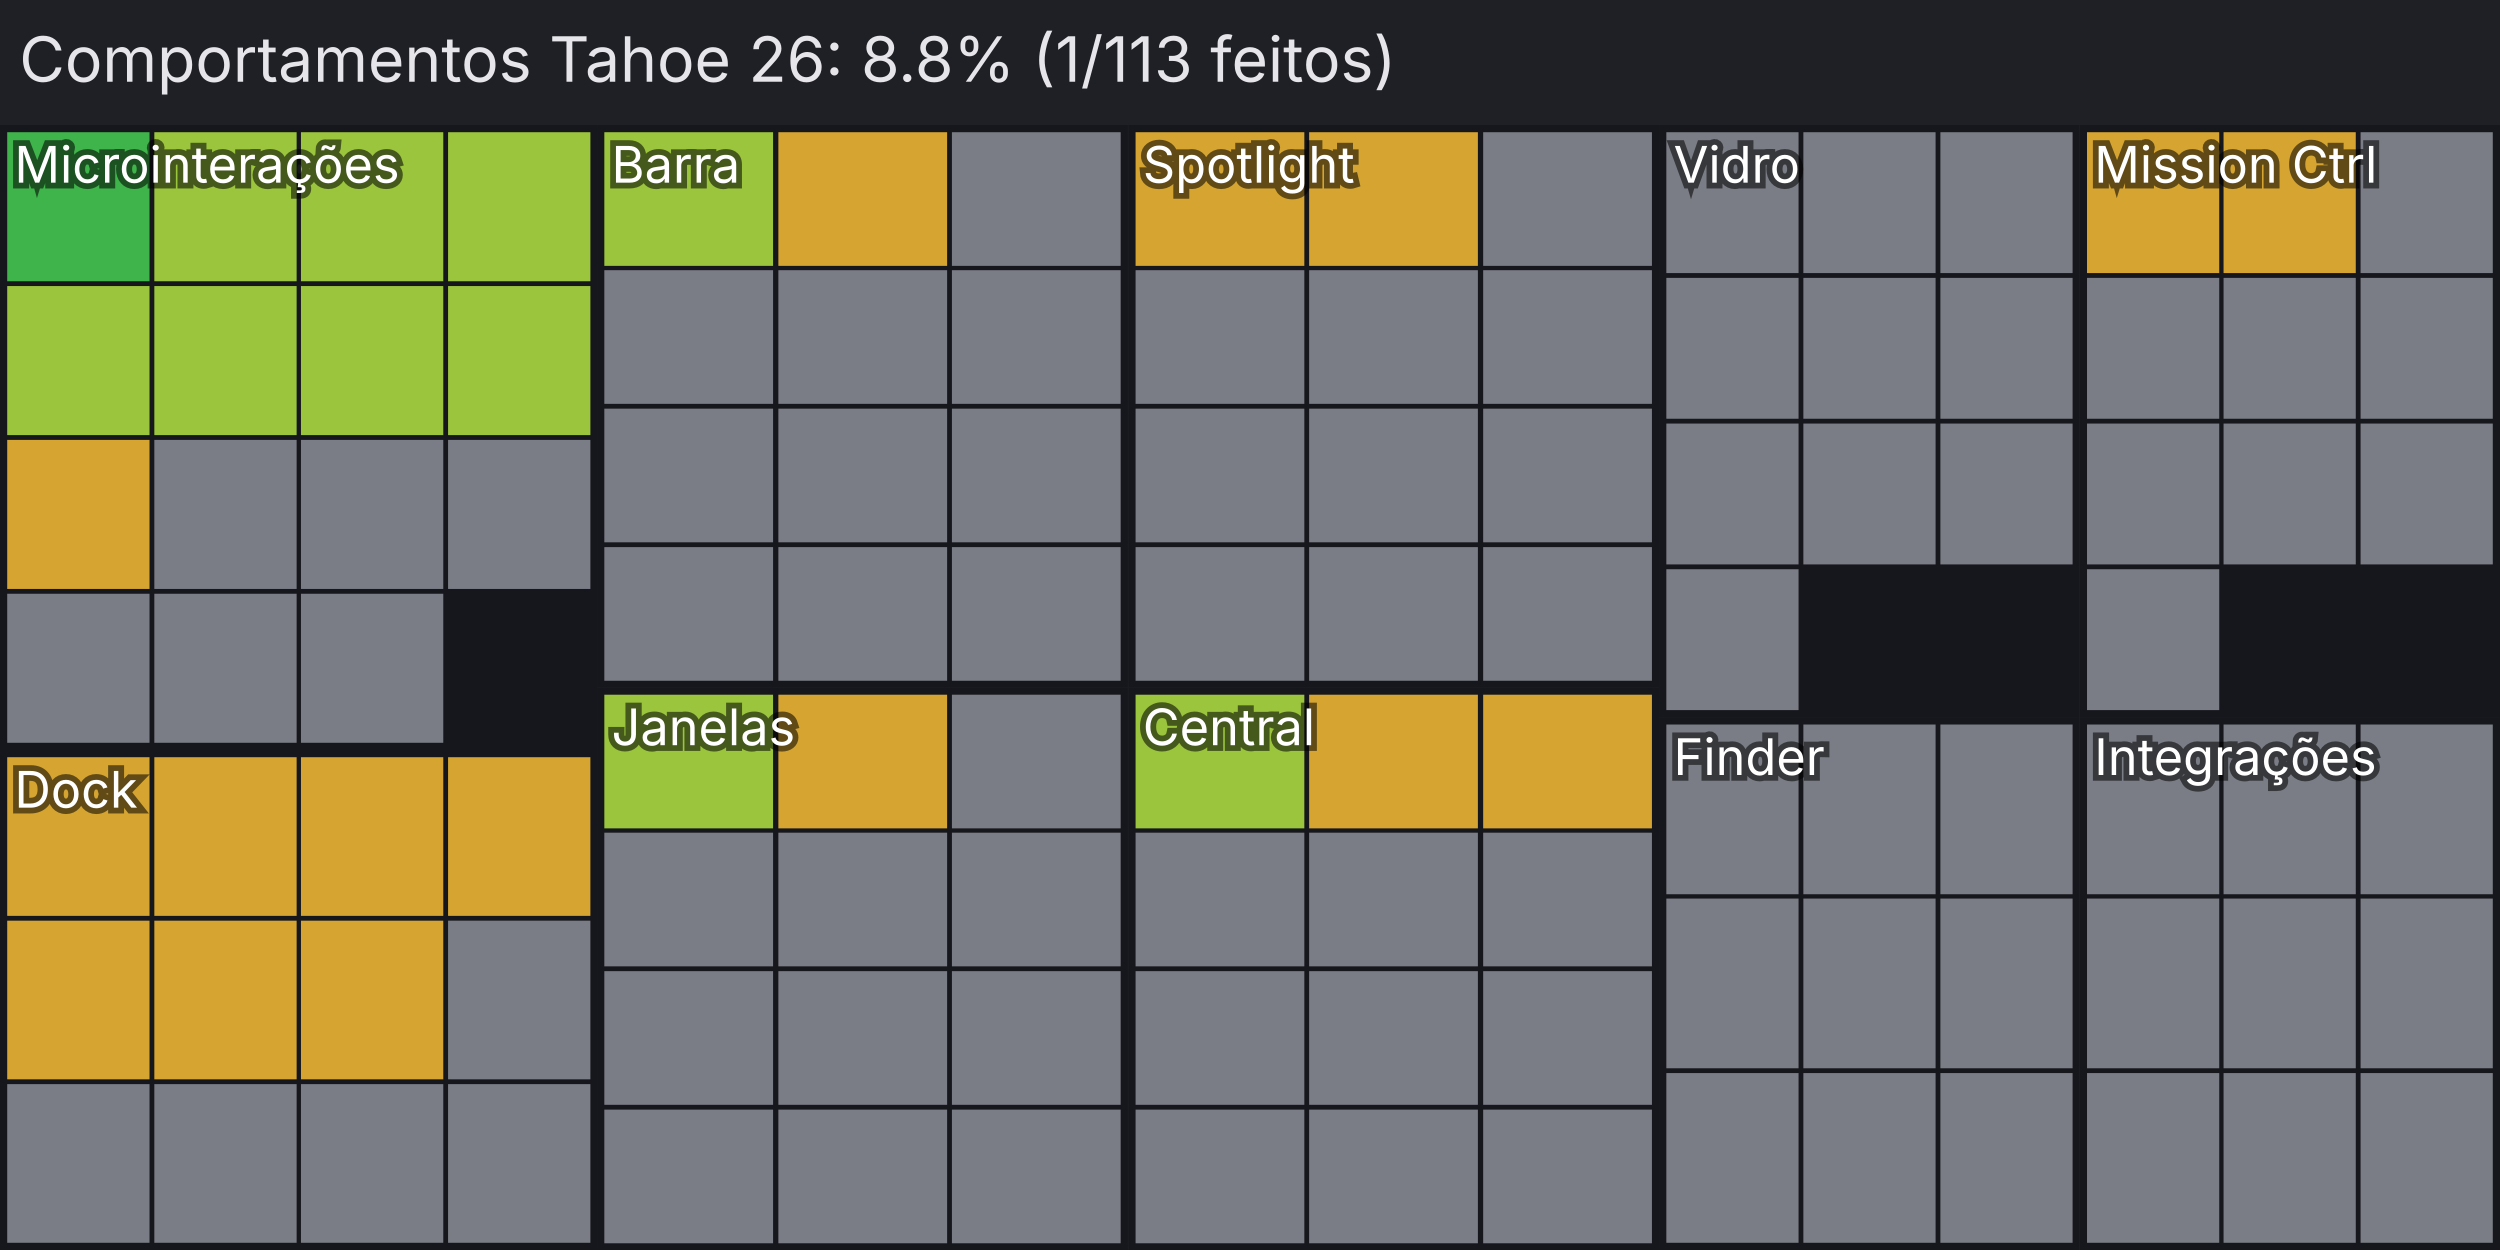
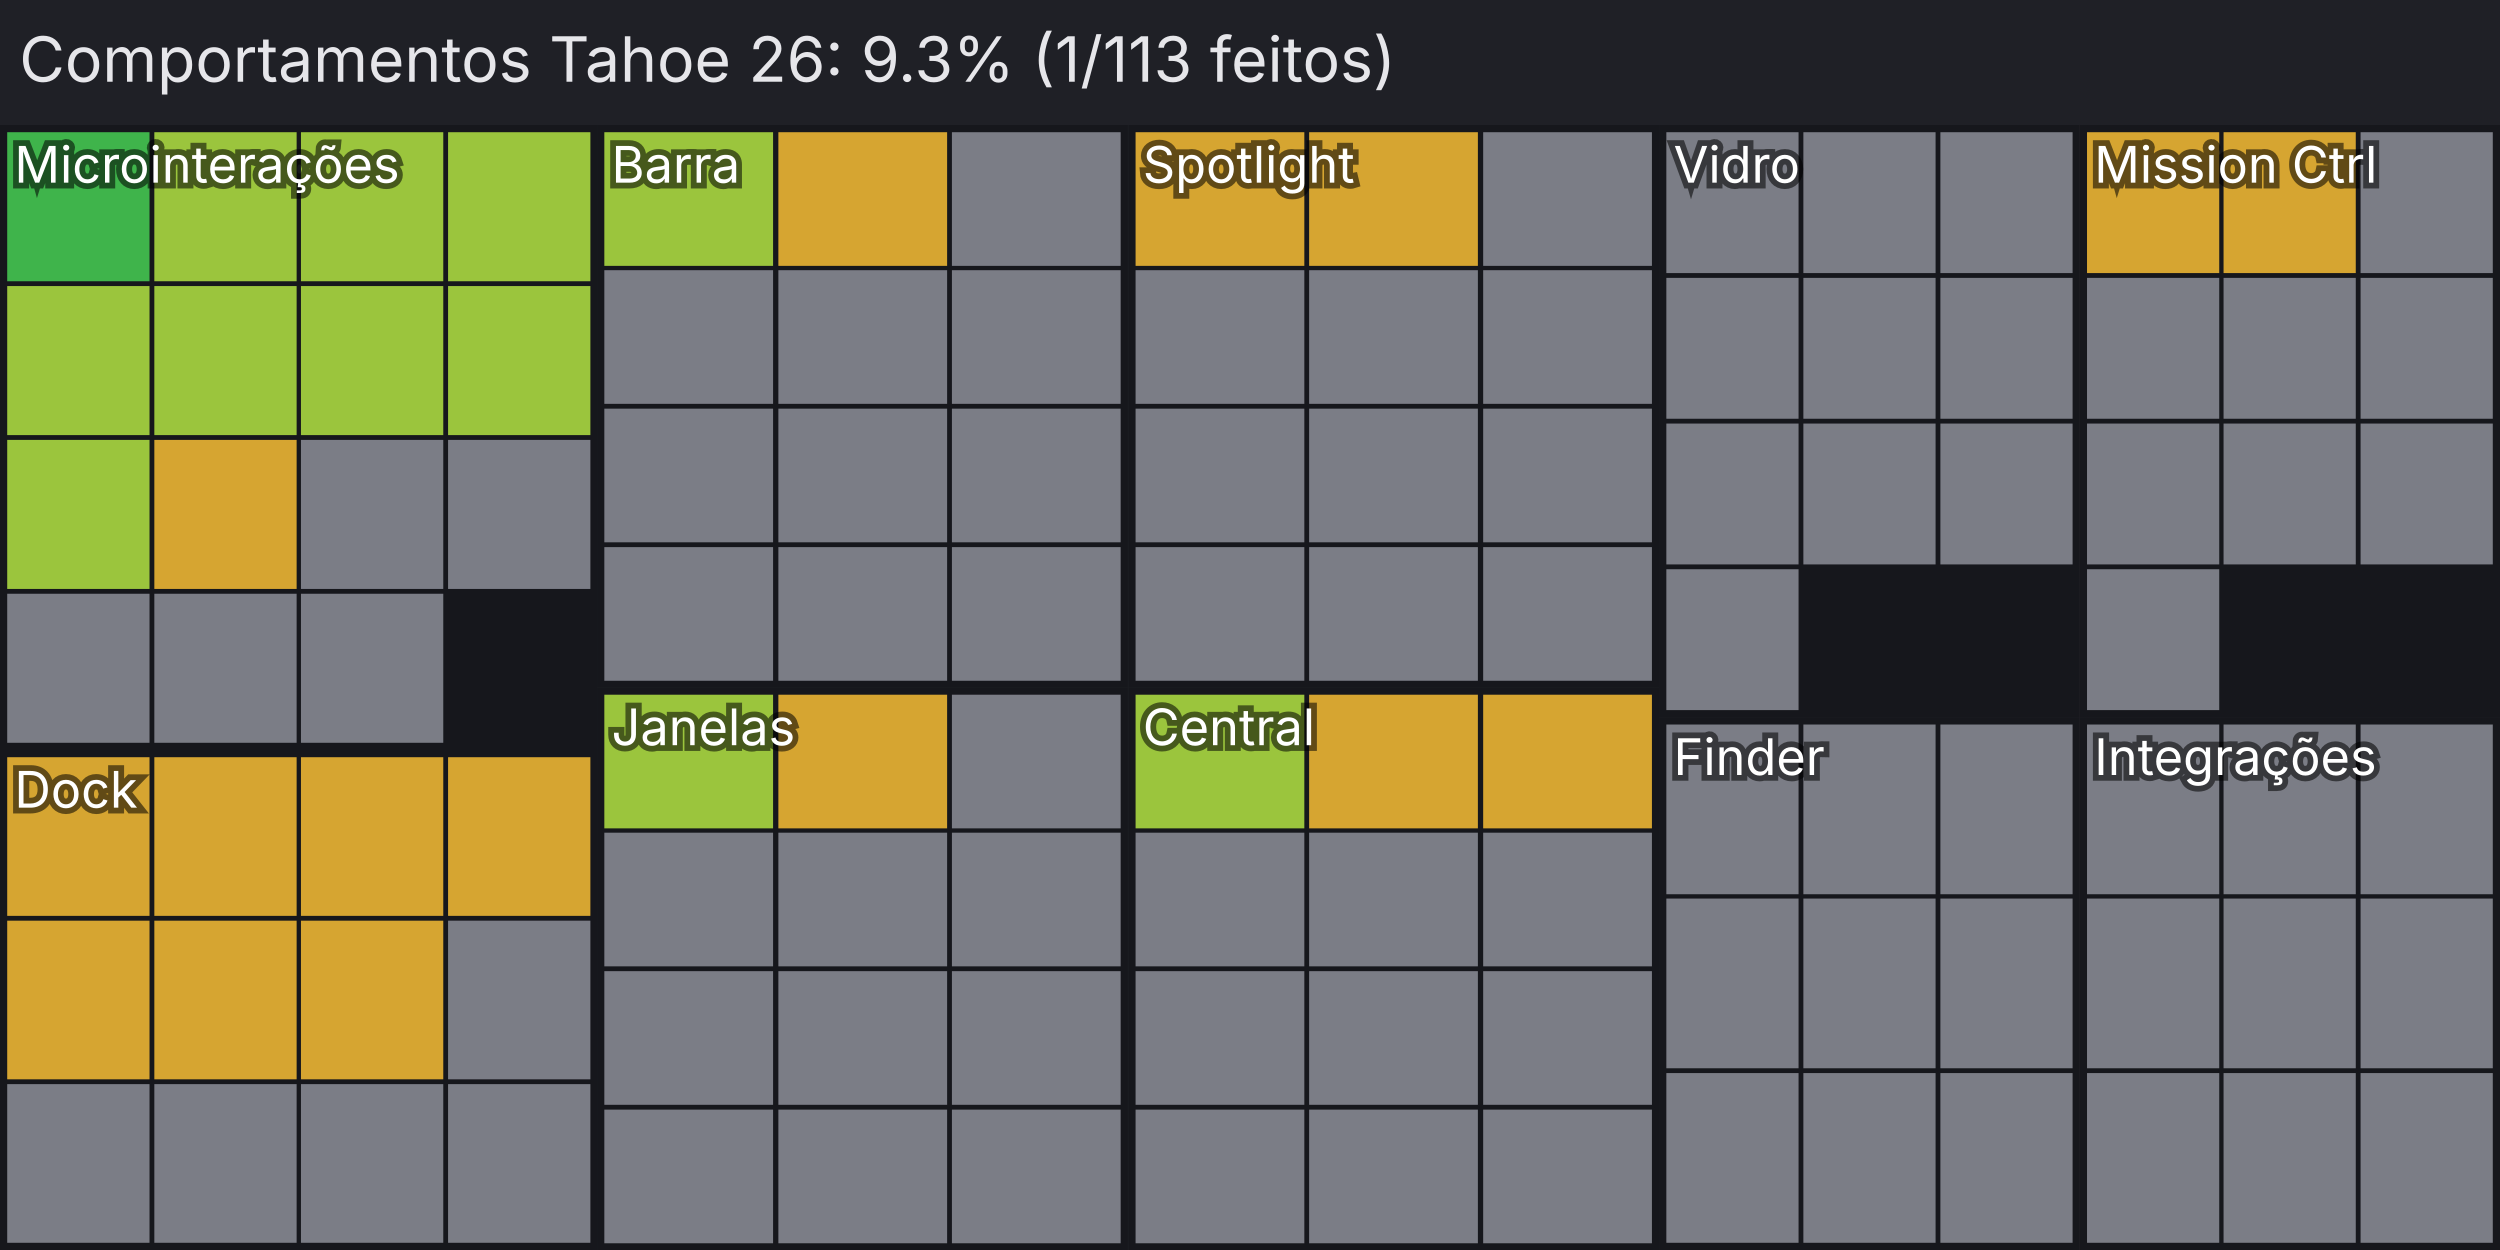
<svg xmlns="http://www.w3.org/2000/svg" width="520" height="260" viewBox="0 0 520 260" font-family="Inter,Segoe UI,Helvetica,Arial,sans-serif">
  <rect width="520" height="260" fill="#1f2026" />
-   <text x="4" y="17" font-size="13" fill="#e6e6ea">Comportamentos Tahoe 26: 8.8% (1/113 feitos)</text>
+   <text x="4" y="17" font-size="13" fill="#e6e6ea">Comportamentos Tahoe 26: 9.3% (1/113 feitos)</text>
  <g>
    <rect x="0.0" y="26.0" width="124.2" height="130.0" fill="#16171c" />
    <rect x="1.5" y="27.5" width="29.6" height="31.0" fill="#3fb44b" />
    <rect x="32.1" y="27.5" width="29.6" height="31.0" fill="#9bc53d" />
    <rect x="62.6" y="27.5" width="29.6" height="31.0" fill="#9bc53d" />
    <rect x="93.2" y="27.5" width="29.6" height="31.0" fill="#9bc53d" />
    <rect x="1.5" y="59.5" width="29.6" height="31.0" fill="#9bc53d" />
    <rect x="32.1" y="59.5" width="29.6" height="31.0" fill="#9bc53d" />
    <rect x="62.6" y="59.5" width="29.6" height="31.0" fill="#9bc53d" />
    <rect x="93.2" y="59.5" width="29.6" height="31.0" fill="#9bc53d" />
-     <rect x="1.5" y="91.5" width="29.6" height="31.0" fill="#d6a531" />
-     <rect x="32.1" y="91.5" width="29.6" height="31.0" fill="#7b7d86" />
+     <rect x="1.5" y="91.5" width="29.6" height="31.0" fill="#9bc53d" />
+     <rect x="32.1" y="91.5" width="29.6" height="31.0" fill="#d6a531" />
    <rect x="62.6" y="91.5" width="29.6" height="31.0" fill="#7b7d86" />
    <rect x="93.2" y="91.5" width="29.6" height="31.0" fill="#7b7d86" />
    <rect x="1.5" y="123.5" width="29.6" height="31.0" fill="#7b7d86" />
    <rect x="32.1" y="123.5" width="29.6" height="31.0" fill="#7b7d86" />
    <rect x="62.6" y="123.5" width="29.6" height="31.0" fill="#7b7d86" />
    <text x="3.0" y="38.0" font-size="10.5" fill="#fff" stroke="#000" stroke-opacity=".55" stroke-width="2.4" paint-order="stroke">Microinterações</text>
  </g>
  <g>
    <rect x="0.0" y="156.0" width="124.2" height="104.0" fill="#16171c" />
    <rect x="1.5" y="157.5" width="29.6" height="33.0" fill="#d6a531" />
    <rect x="32.1" y="157.5" width="29.6" height="33.0" fill="#d6a531" />
    <rect x="62.6" y="157.5" width="29.6" height="33.0" fill="#d6a531" />
    <rect x="93.2" y="157.5" width="29.6" height="33.0" fill="#d6a531" />
    <rect x="1.5" y="191.5" width="29.6" height="33.0" fill="#d6a531" />
    <rect x="32.1" y="191.5" width="29.6" height="33.0" fill="#d6a531" />
    <rect x="62.6" y="191.5" width="29.6" height="33.0" fill="#d6a531" />
    <rect x="93.2" y="191.5" width="29.6" height="33.0" fill="#7b7d86" />
    <rect x="1.5" y="225.5" width="29.6" height="33.0" fill="#7b7d86" />
    <rect x="32.1" y="225.5" width="29.6" height="33.0" fill="#7b7d86" />
    <rect x="62.6" y="225.5" width="29.6" height="33.0" fill="#7b7d86" />
    <rect x="93.2" y="225.5" width="29.6" height="33.0" fill="#7b7d86" />
    <text x="3.0" y="168.0" font-size="10.5" fill="#fff" stroke="#000" stroke-opacity=".55" stroke-width="2.4" paint-order="stroke">Dock</text>
  </g>
  <g>
    <rect x="124.2" y="26.0" width="110.4" height="117.0" fill="#16171c" />
    <rect x="125.7" y="27.5" width="35.1" height="27.8" fill="#9bc53d" />
    <rect x="161.9" y="27.5" width="35.1" height="27.8" fill="#d6a531" />
    <rect x="198.0" y="27.5" width="35.1" height="27.8" fill="#7b7d86" />
    <rect x="125.7" y="56.2" width="35.1" height="27.8" fill="#7b7d86" />
    <rect x="161.9" y="56.2" width="35.1" height="27.8" fill="#7b7d86" />
    <rect x="198.0" y="56.2" width="35.1" height="27.8" fill="#7b7d86" />
    <rect x="125.7" y="85.0" width="35.1" height="27.8" fill="#7b7d86" />
    <rect x="161.9" y="85.0" width="35.1" height="27.8" fill="#7b7d86" />
    <rect x="198.0" y="85.0" width="35.1" height="27.8" fill="#7b7d86" />
    <rect x="125.7" y="113.8" width="35.1" height="27.8" fill="#7b7d86" />
    <rect x="161.9" y="113.8" width="35.1" height="27.8" fill="#7b7d86" />
    <rect x="198.0" y="113.8" width="35.1" height="27.8" fill="#7b7d86" />
    <text x="127.2" y="38.0" font-size="10.5" fill="#fff" stroke="#000" stroke-opacity=".55" stroke-width="2.4" paint-order="stroke">Barra</text>
  </g>
  <g>
    <rect x="124.2" y="143.0" width="110.4" height="117.0" fill="#16171c" />
    <rect x="125.7" y="144.5" width="35.1" height="27.8" fill="#9bc53d" />
    <rect x="161.9" y="144.5" width="35.1" height="27.8" fill="#d6a531" />
    <rect x="198.0" y="144.5" width="35.1" height="27.8" fill="#7b7d86" />
    <rect x="125.7" y="173.2" width="35.1" height="27.8" fill="#7b7d86" />
    <rect x="161.9" y="173.2" width="35.1" height="27.8" fill="#7b7d86" />
    <rect x="198.0" y="173.2" width="35.1" height="27.8" fill="#7b7d86" />
    <rect x="125.7" y="202.0" width="35.1" height="27.8" fill="#7b7d86" />
    <rect x="161.9" y="202.0" width="35.1" height="27.8" fill="#7b7d86" />
    <rect x="198.0" y="202.0" width="35.1" height="27.8" fill="#7b7d86" />
    <rect x="125.7" y="230.8" width="35.1" height="27.8" fill="#7b7d86" />
    <rect x="161.9" y="230.8" width="35.1" height="27.8" fill="#7b7d86" />
    <rect x="198.0" y="230.8" width="35.1" height="27.8" fill="#7b7d86" />
    <text x="127.2" y="155.0" font-size="10.5" fill="#fff" stroke="#000" stroke-opacity=".55" stroke-width="2.4" paint-order="stroke">Janelas</text>
  </g>
  <g>
    <rect x="234.7" y="26.0" width="110.4" height="117.0" fill="#16171c" />
    <rect x="236.2" y="27.5" width="35.1" height="27.8" fill="#d6a531" />
    <rect x="272.3" y="27.5" width="35.1" height="27.8" fill="#d6a531" />
    <rect x="308.5" y="27.5" width="35.1" height="27.8" fill="#7b7d86" />
    <rect x="236.2" y="56.2" width="35.1" height="27.8" fill="#7b7d86" />
    <rect x="272.3" y="56.2" width="35.1" height="27.8" fill="#7b7d86" />
    <rect x="308.5" y="56.2" width="35.1" height="27.8" fill="#7b7d86" />
    <rect x="236.2" y="85.0" width="35.1" height="27.8" fill="#7b7d86" />
    <rect x="272.3" y="85.0" width="35.1" height="27.8" fill="#7b7d86" />
    <rect x="308.5" y="85.0" width="35.1" height="27.8" fill="#7b7d86" />
    <rect x="236.2" y="113.8" width="35.1" height="27.8" fill="#7b7d86" />
    <rect x="272.3" y="113.8" width="35.1" height="27.8" fill="#7b7d86" />
    <rect x="308.5" y="113.8" width="35.1" height="27.8" fill="#7b7d86" />
    <text x="237.7" y="38.0" font-size="10.5" fill="#fff" stroke="#000" stroke-opacity=".55" stroke-width="2.4" paint-order="stroke">Spotlight</text>
  </g>
  <g>
    <rect x="234.7" y="143.0" width="110.4" height="117.0" fill="#16171c" />
    <rect x="236.2" y="144.5" width="35.1" height="27.8" fill="#9bc53d" />
    <rect x="272.3" y="144.5" width="35.1" height="27.8" fill="#d6a531" />
    <rect x="308.5" y="144.5" width="35.1" height="27.8" fill="#d6a531" />
    <rect x="236.2" y="173.2" width="35.1" height="27.8" fill="#7b7d86" />
    <rect x="272.3" y="173.2" width="35.1" height="27.8" fill="#7b7d86" />
    <rect x="308.5" y="173.2" width="35.1" height="27.8" fill="#7b7d86" />
    <rect x="236.2" y="202.0" width="35.1" height="27.8" fill="#7b7d86" />
    <rect x="272.3" y="202.0" width="35.1" height="27.8" fill="#7b7d86" />
    <rect x="308.5" y="202.0" width="35.1" height="27.8" fill="#7b7d86" />
    <rect x="236.2" y="230.8" width="35.1" height="27.8" fill="#7b7d86" />
    <rect x="272.3" y="230.8" width="35.1" height="27.8" fill="#7b7d86" />
    <rect x="308.5" y="230.8" width="35.1" height="27.8" fill="#7b7d86" />
    <text x="237.7" y="155.0" font-size="10.5" fill="#fff" stroke="#000" stroke-opacity=".55" stroke-width="2.4" paint-order="stroke">Central</text>
  </g>
  <g>
    <rect x="345.1" y="26.0" width="87.4" height="123.2" fill="#16171c" />
    <rect x="346.6" y="27.5" width="27.5" height="29.3" fill="#7b7d86" />
    <rect x="375.1" y="27.5" width="27.5" height="29.3" fill="#7b7d86" />
    <rect x="403.6" y="27.5" width="27.5" height="29.3" fill="#7b7d86" />
    <rect x="346.6" y="57.8" width="27.5" height="29.3" fill="#7b7d86" />
    <rect x="375.1" y="57.8" width="27.5" height="29.3" fill="#7b7d86" />
    <rect x="403.6" y="57.8" width="27.5" height="29.3" fill="#7b7d86" />
    <rect x="346.6" y="88.1" width="27.5" height="29.3" fill="#7b7d86" />
    <rect x="375.1" y="88.1" width="27.5" height="29.3" fill="#7b7d86" />
    <rect x="403.6" y="88.1" width="27.5" height="29.3" fill="#7b7d86" />
    <rect x="346.6" y="118.4" width="27.5" height="29.3" fill="#7b7d86" />
    <text x="348.1" y="38.0" font-size="10.5" fill="#fff" stroke="#000" stroke-opacity=".55" stroke-width="2.4" paint-order="stroke">Vidro</text>
  </g>
  <g>
    <rect x="432.6" y="26.0" width="87.4" height="123.2" fill="#16171c" />
    <rect x="434.1" y="27.5" width="27.5" height="29.3" fill="#d6a531" />
    <rect x="462.5" y="27.5" width="27.5" height="29.3" fill="#d6a531" />
    <rect x="491.0" y="27.5" width="27.5" height="29.3" fill="#7b7d86" />
    <rect x="434.1" y="57.8" width="27.5" height="29.3" fill="#7b7d86" />
    <rect x="462.5" y="57.8" width="27.5" height="29.3" fill="#7b7d86" />
    <rect x="491.0" y="57.8" width="27.5" height="29.3" fill="#7b7d86" />
    <rect x="434.1" y="88.1" width="27.5" height="29.3" fill="#7b7d86" />
    <rect x="462.5" y="88.1" width="27.5" height="29.3" fill="#7b7d86" />
    <rect x="491.0" y="88.1" width="27.5" height="29.3" fill="#7b7d86" />
    <rect x="434.1" y="118.4" width="27.5" height="29.3" fill="#7b7d86" />
    <text x="435.6" y="38.0" font-size="10.5" fill="#fff" stroke="#000" stroke-opacity=".55" stroke-width="2.4" paint-order="stroke">Mission Ctrl</text>
  </g>
  <g>
    <rect x="345.1" y="149.2" width="87.4" height="110.8" fill="#16171c" />
    <rect x="346.6" y="150.7" width="27.5" height="35.3" fill="#7b7d86" />
    <rect x="375.1" y="150.7" width="27.5" height="35.3" fill="#7b7d86" />
    <rect x="403.6" y="150.7" width="27.5" height="35.3" fill="#7b7d86" />
    <rect x="346.6" y="186.9" width="27.5" height="35.3" fill="#7b7d86" />
    <rect x="375.1" y="186.9" width="27.5" height="35.3" fill="#7b7d86" />
    <rect x="403.6" y="186.9" width="27.5" height="35.3" fill="#7b7d86" />
    <rect x="346.6" y="223.2" width="27.5" height="35.3" fill="#7b7d86" />
    <rect x="375.1" y="223.2" width="27.5" height="35.3" fill="#7b7d86" />
    <rect x="403.6" y="223.2" width="27.5" height="35.3" fill="#7b7d86" />
    <text x="348.1" y="161.2" font-size="10.5" fill="#fff" stroke="#000" stroke-opacity=".55" stroke-width="2.4" paint-order="stroke">Finder</text>
  </g>
  <g>
    <rect x="432.6" y="149.2" width="87.4" height="110.8" fill="#16171c" />
    <rect x="434.1" y="150.7" width="27.5" height="35.3" fill="#7b7d86" />
    <rect x="462.5" y="150.7" width="27.5" height="35.3" fill="#7b7d86" />
    <rect x="491.0" y="150.7" width="27.5" height="35.3" fill="#7b7d86" />
    <rect x="434.1" y="186.9" width="27.5" height="35.3" fill="#7b7d86" />
    <rect x="462.5" y="186.9" width="27.5" height="35.3" fill="#7b7d86" />
    <rect x="491.0" y="186.9" width="27.5" height="35.3" fill="#7b7d86" />
    <rect x="434.1" y="223.2" width="27.5" height="35.3" fill="#7b7d86" />
    <rect x="462.5" y="223.2" width="27.5" height="35.3" fill="#7b7d86" />
    <rect x="491.0" y="223.2" width="27.5" height="35.3" fill="#7b7d86" />
    <text x="435.6" y="161.2" font-size="10.5" fill="#fff" stroke="#000" stroke-opacity=".55" stroke-width="2.4" paint-order="stroke">Integrações</text>
  </g>
</svg>
